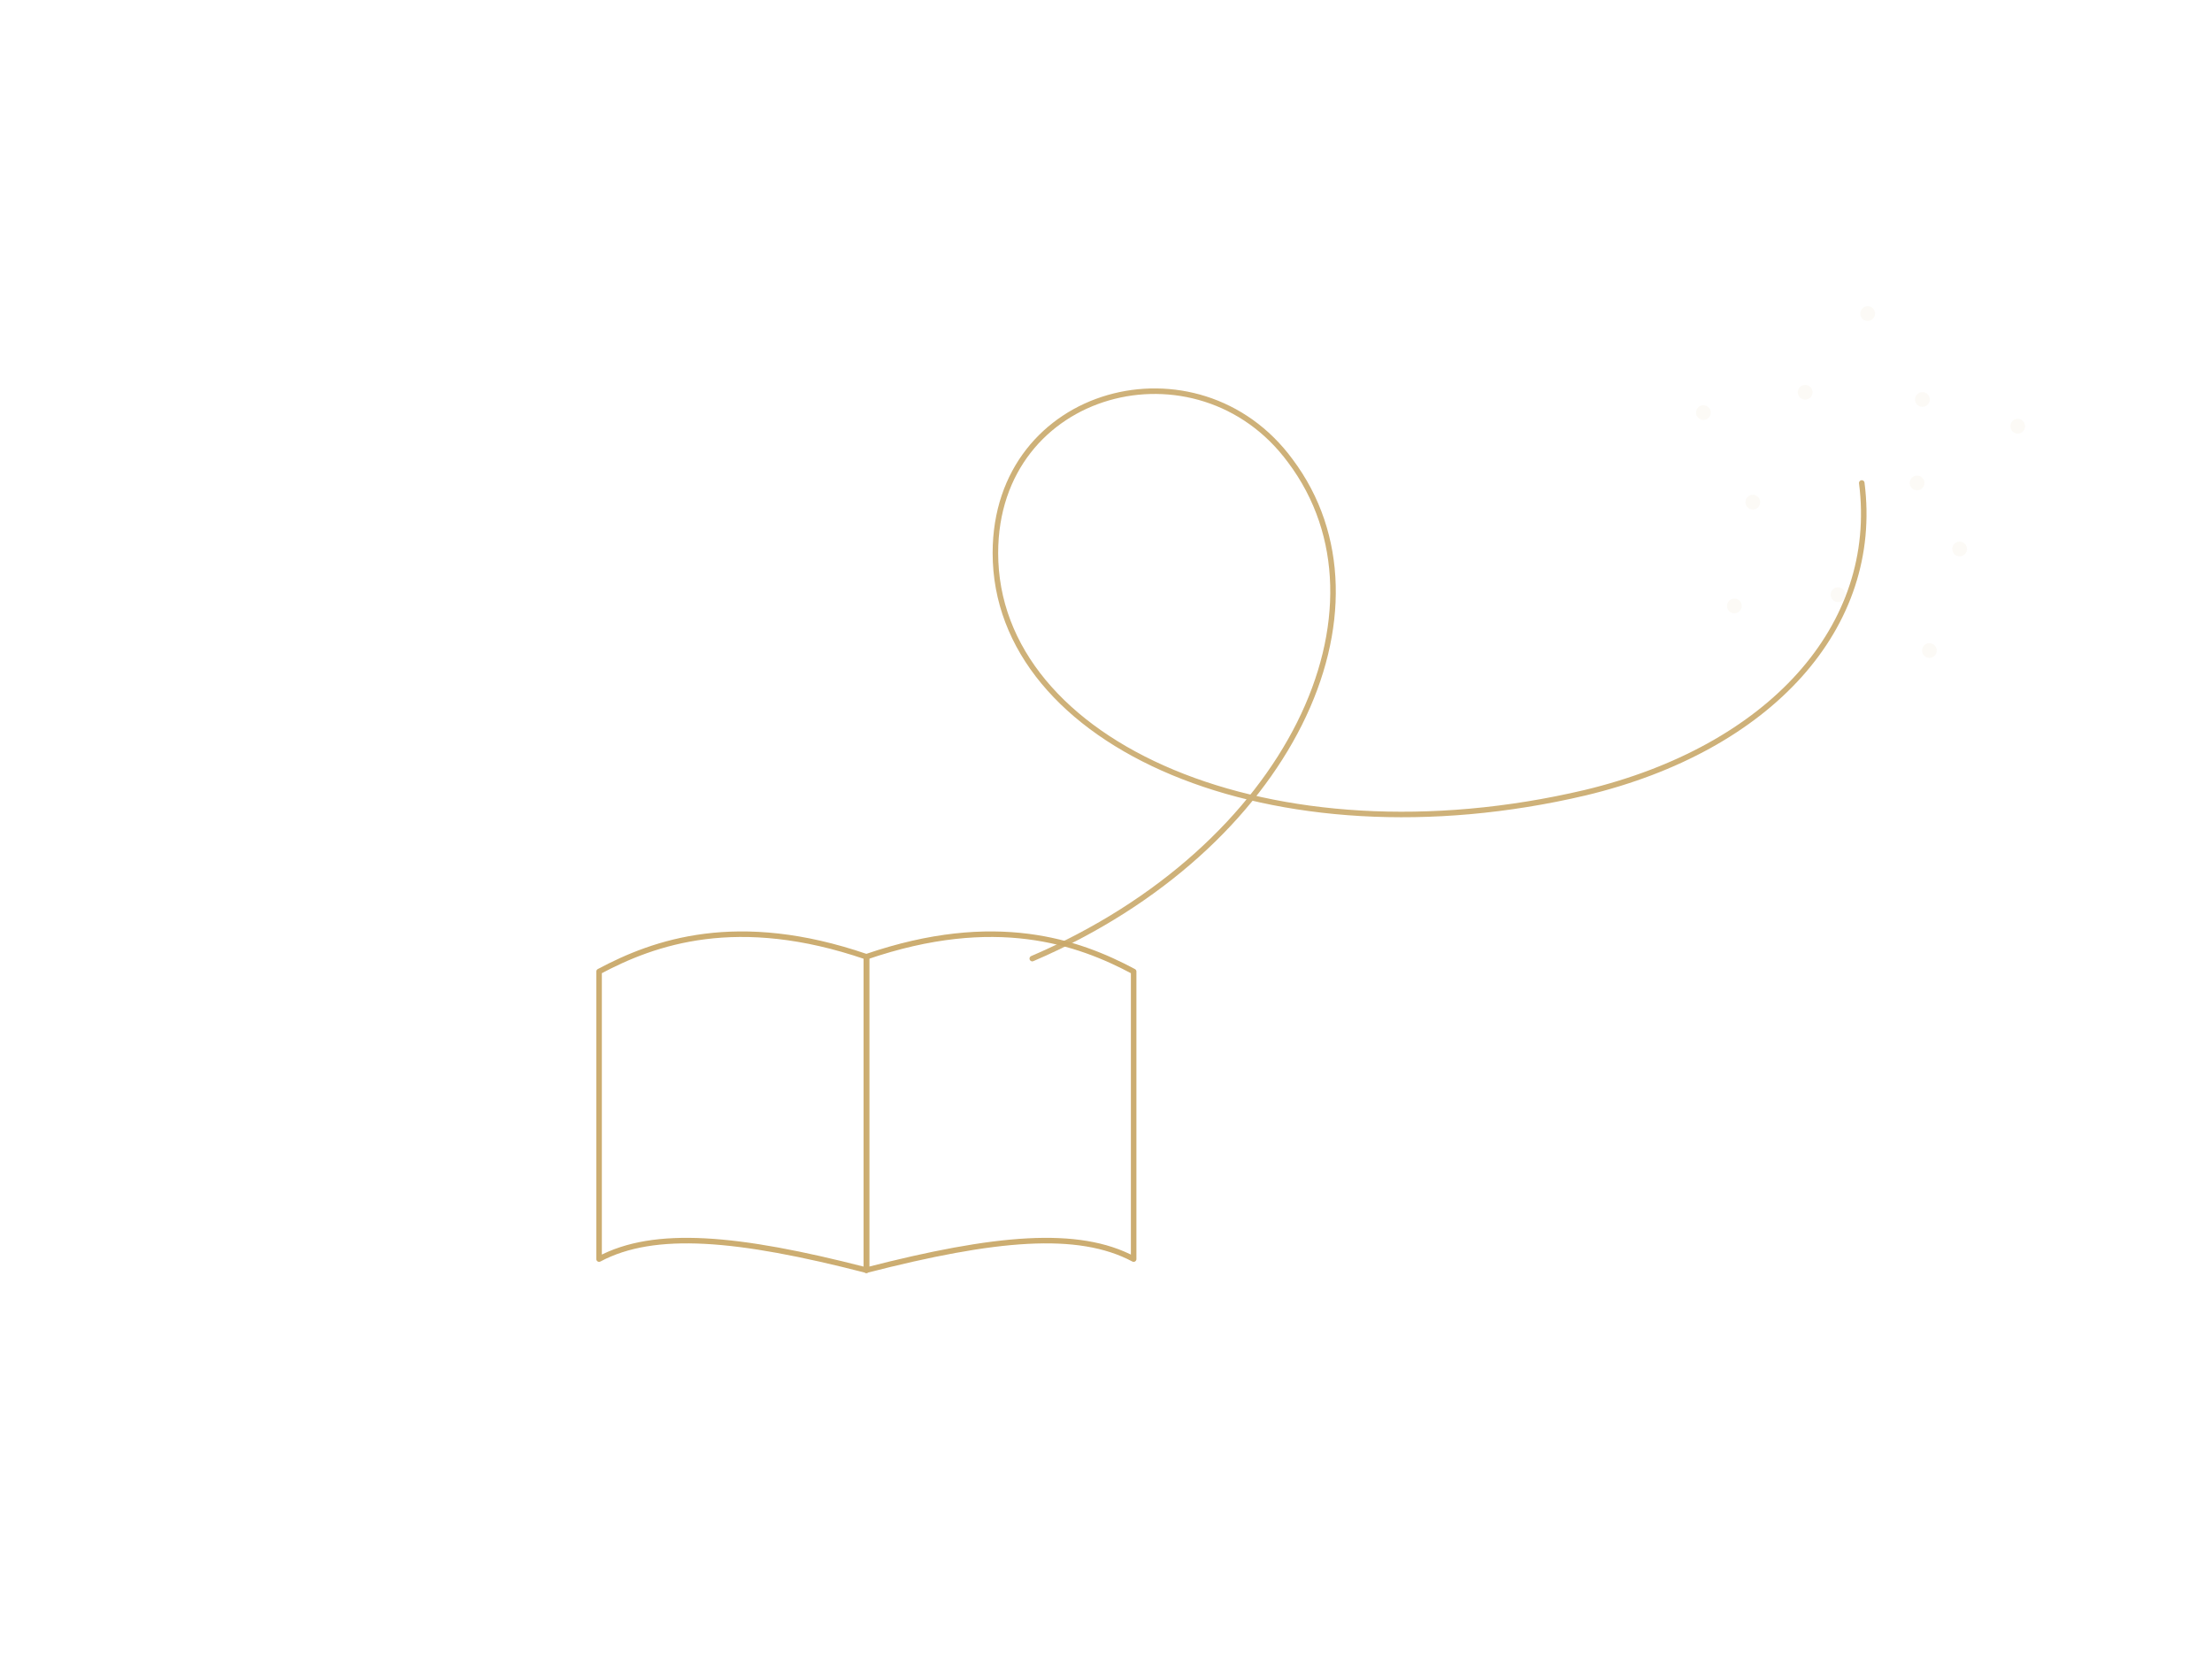
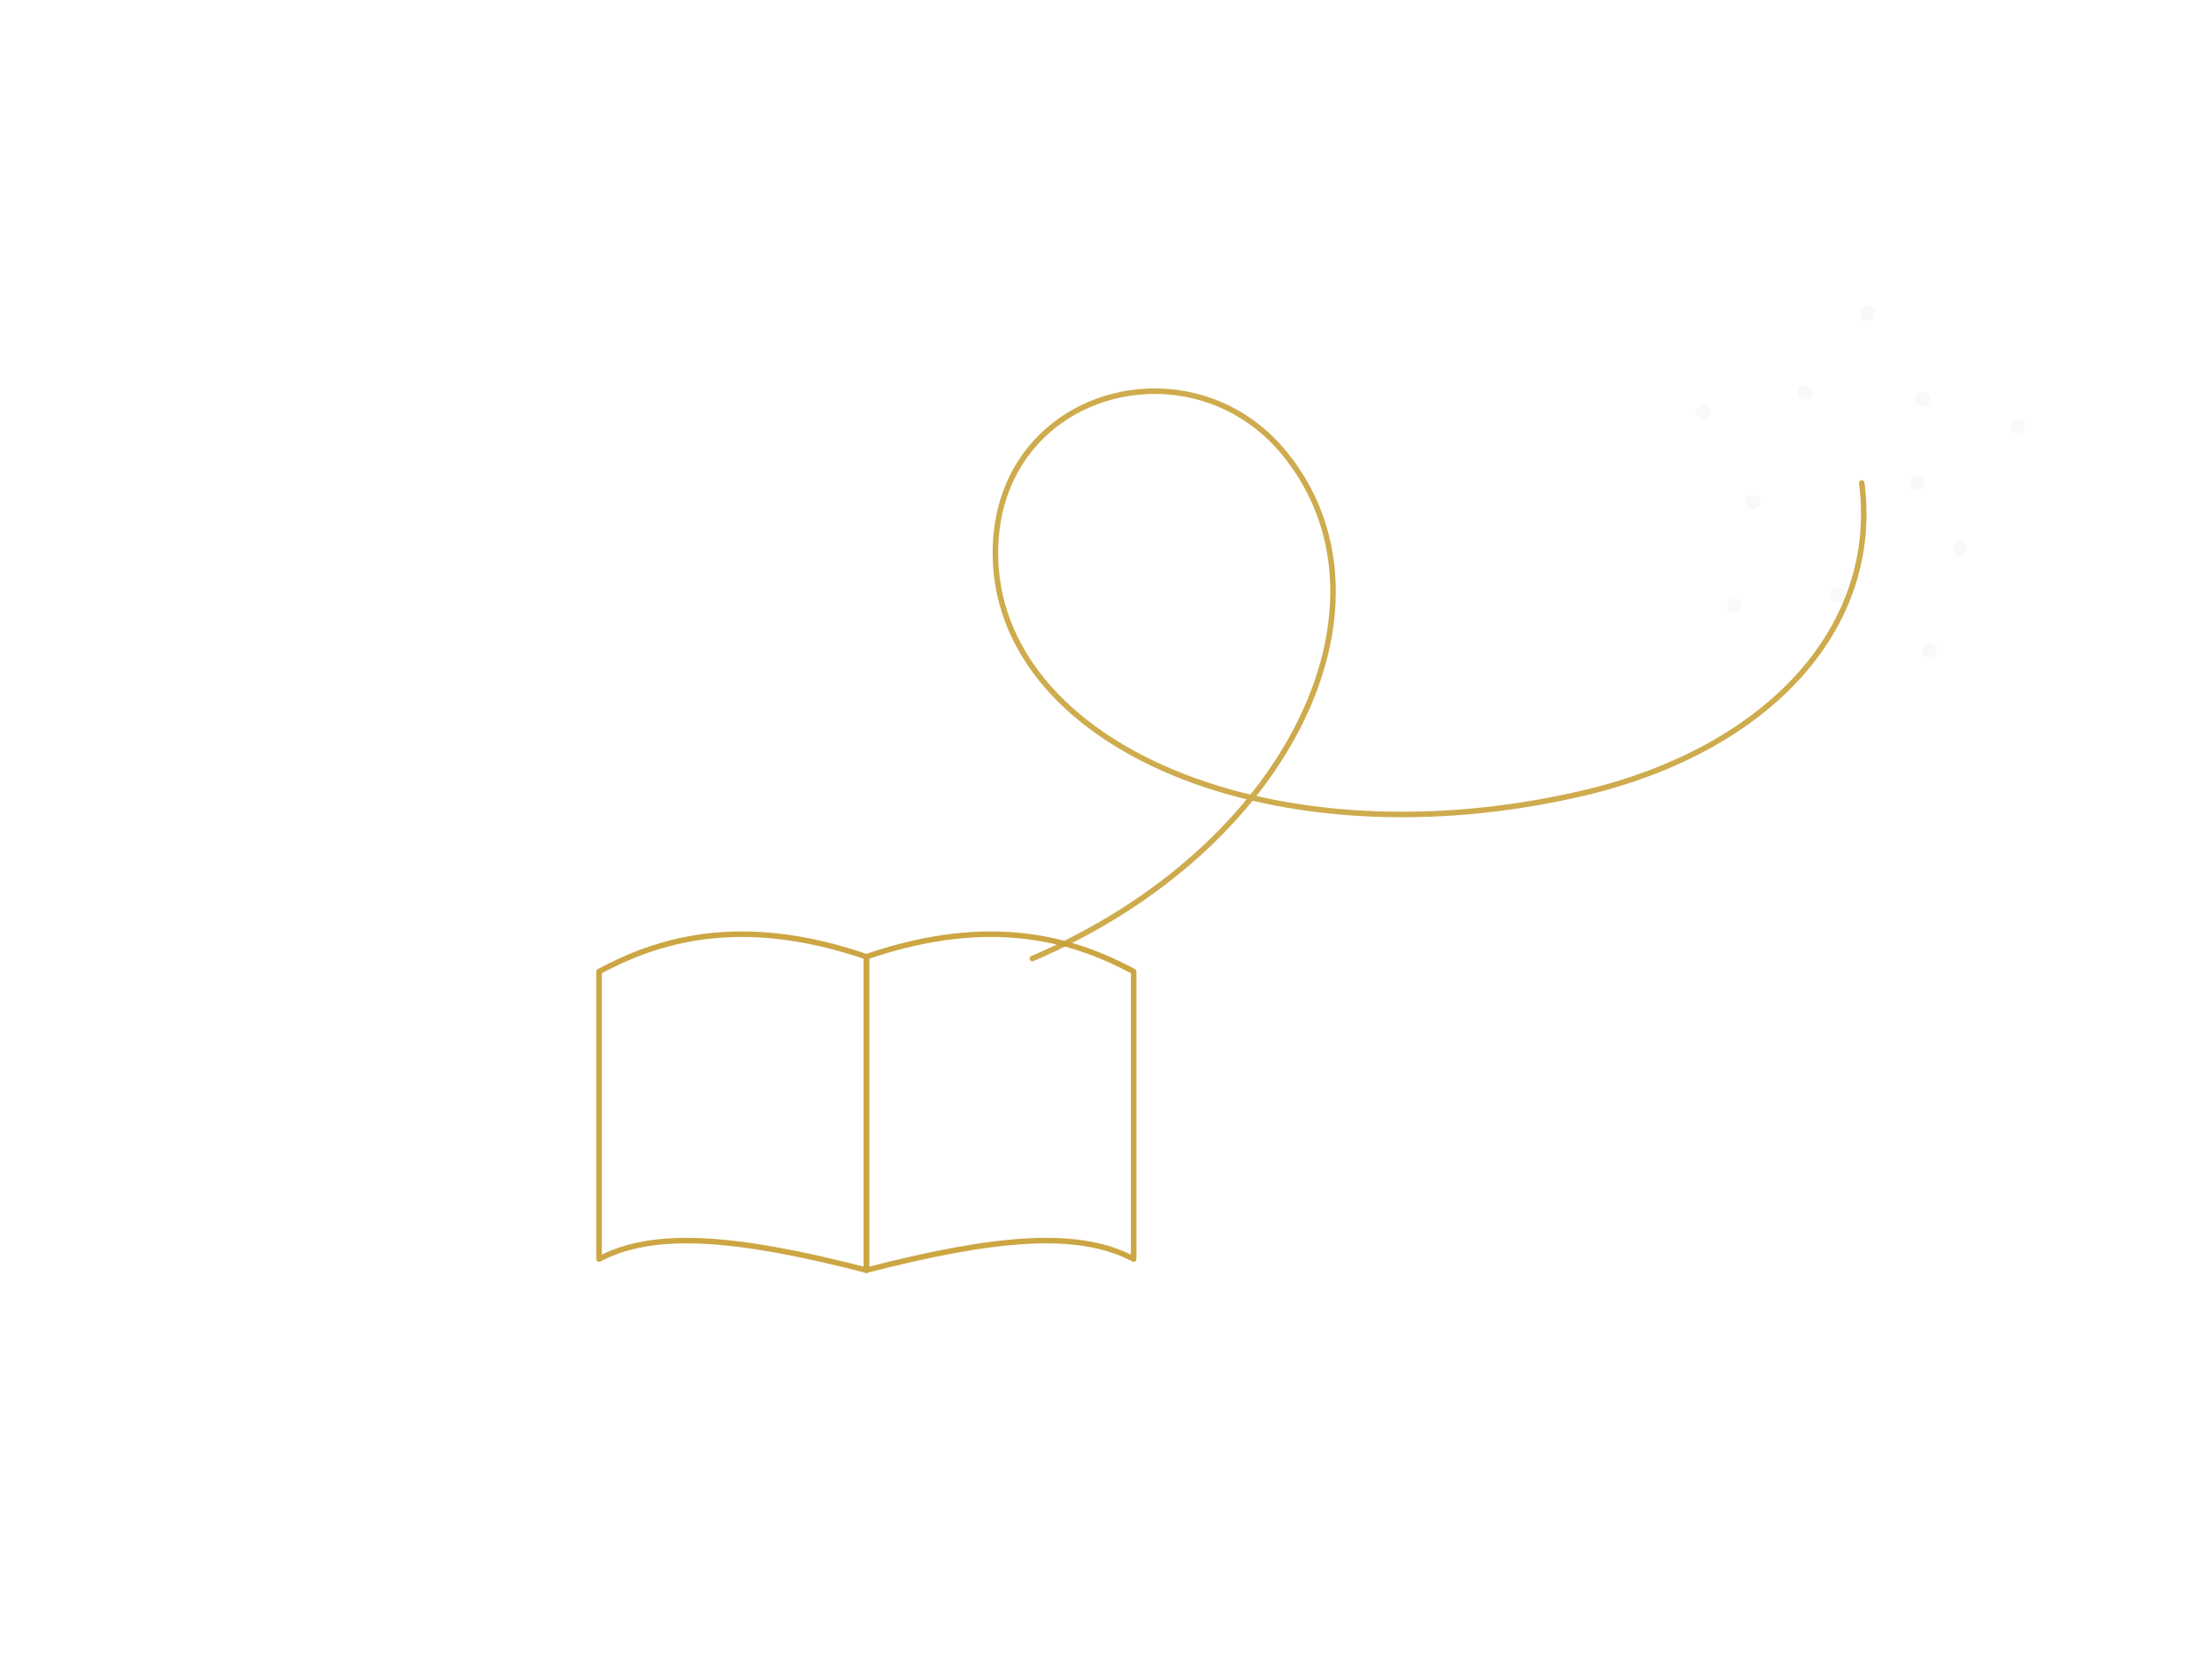
<svg xmlns="http://www.w3.org/2000/svg" viewBox="0 0 1200 900" width="1200" height="900" fill="none">
-   <path d="M560 520 C700 460 760 330 700 250 C650 182 540 210 540 300 C540 404 690 470 860 430 C960 406 1020 340 1010 262" stroke="#c9a96a" stroke-width="3" opacity="0.9" stroke-linecap="round" />
-   <circle cx="1040.0" cy="262.0" r="4" fill="#f7f2e7" opacity="0.38" />
-   <circle cx="1063.1" cy="297.8" r="4" fill="#f7f2e7" opacity="0.38" />
-   <circle cx="1046.7" cy="352.9" r="4" fill="#f7f2e7" opacity="0.38" />
-   <circle cx="997.1" cy="322.6" r="4" fill="#f7f2e7" opacity="0.38" />
-   <circle cx="940.9" cy="328.7" r="4" fill="#f7f2e7" opacity="0.38" />
-   <circle cx="950.9" cy="272.4" r="4" fill="#f7f2e7" opacity="0.38" />
-   <circle cx="924.1" cy="223.8" r="4" fill="#f7f2e7" opacity="0.38" />
-   <circle cx="979.3" cy="212.8" r="4" fill="#f7f2e7" opacity="0.38" />
-   <circle cx="1013.2" cy="170.1" r="4" fill="#f7f2e7" opacity="0.38" />
-   <circle cx="1042.9" cy="216.7" r="4" fill="#f7f2e7" opacity="0.38" />
-   <circle cx="1094.6" cy="231.2" r="4" fill="#f7f2e7" opacity="0.38" />
-   <g stroke="#c9a96a" stroke-width="3" stroke-linecap="round" stroke-linejoin="round" opacity="0.95">
+   <path d="M560 520 C700 460 760 330 700 250 C650 182 540 210 540 300 C540 404 690 470 860 430 C960 406 1020 340 1010 262" stroke="#c9a23a" stroke-width="3" opacity="0.9" stroke-linecap="round" />
+   <circle cx="1040.0" cy="262.0" r="4" fill="#f0eee9" opacity="0.38" />
+   <circle cx="1063.1" cy="297.8" r="4" fill="#f0eee9" opacity="0.38" />
+   <circle cx="1046.7" cy="352.9" r="4" fill="#f0eee9" opacity="0.38" />
+   <circle cx="997.1" cy="322.6" r="4" fill="#f0eee9" opacity="0.38" />
+   <circle cx="940.9" cy="328.7" r="4" fill="#f0eee9" opacity="0.38" />
+   <circle cx="950.9" cy="272.4" r="4" fill="#f0eee9" opacity="0.38" />
+   <circle cx="924.1" cy="223.8" r="4" fill="#f0eee9" opacity="0.38" />
+   <circle cx="979.3" cy="212.8" r="4" fill="#f0eee9" opacity="0.38" />
+   <circle cx="1013.2" cy="170.1" r="4" fill="#f0eee9" opacity="0.38" />
+   <circle cx="1042.9" cy="216.7" r="4" fill="#f0eee9" opacity="0.38" />
+   <circle cx="1094.6" cy="231.2" r="4" fill="#f0eee9" opacity="0.38" />
+   <g stroke="#c9a23a" stroke-width="3" stroke-linecap="round" stroke-linejoin="round" opacity="0.95">
    <path d="M470 519.0 C400 495.0 355.0 511.0 325.0 527.0 L325.0 683.0 C355.0 667.0 400 671.0 470 689.0 Z" />
    <path d="M470 519.0 C540 495.0 585.0 511.0 615.0 527.0 L615.0 683.0 C585.0 667.0 540 671.0 470 689.0 Z" />
    <line x1="470" y1="519.0" x2="470" y2="689.0" />
  </g>
</svg>
